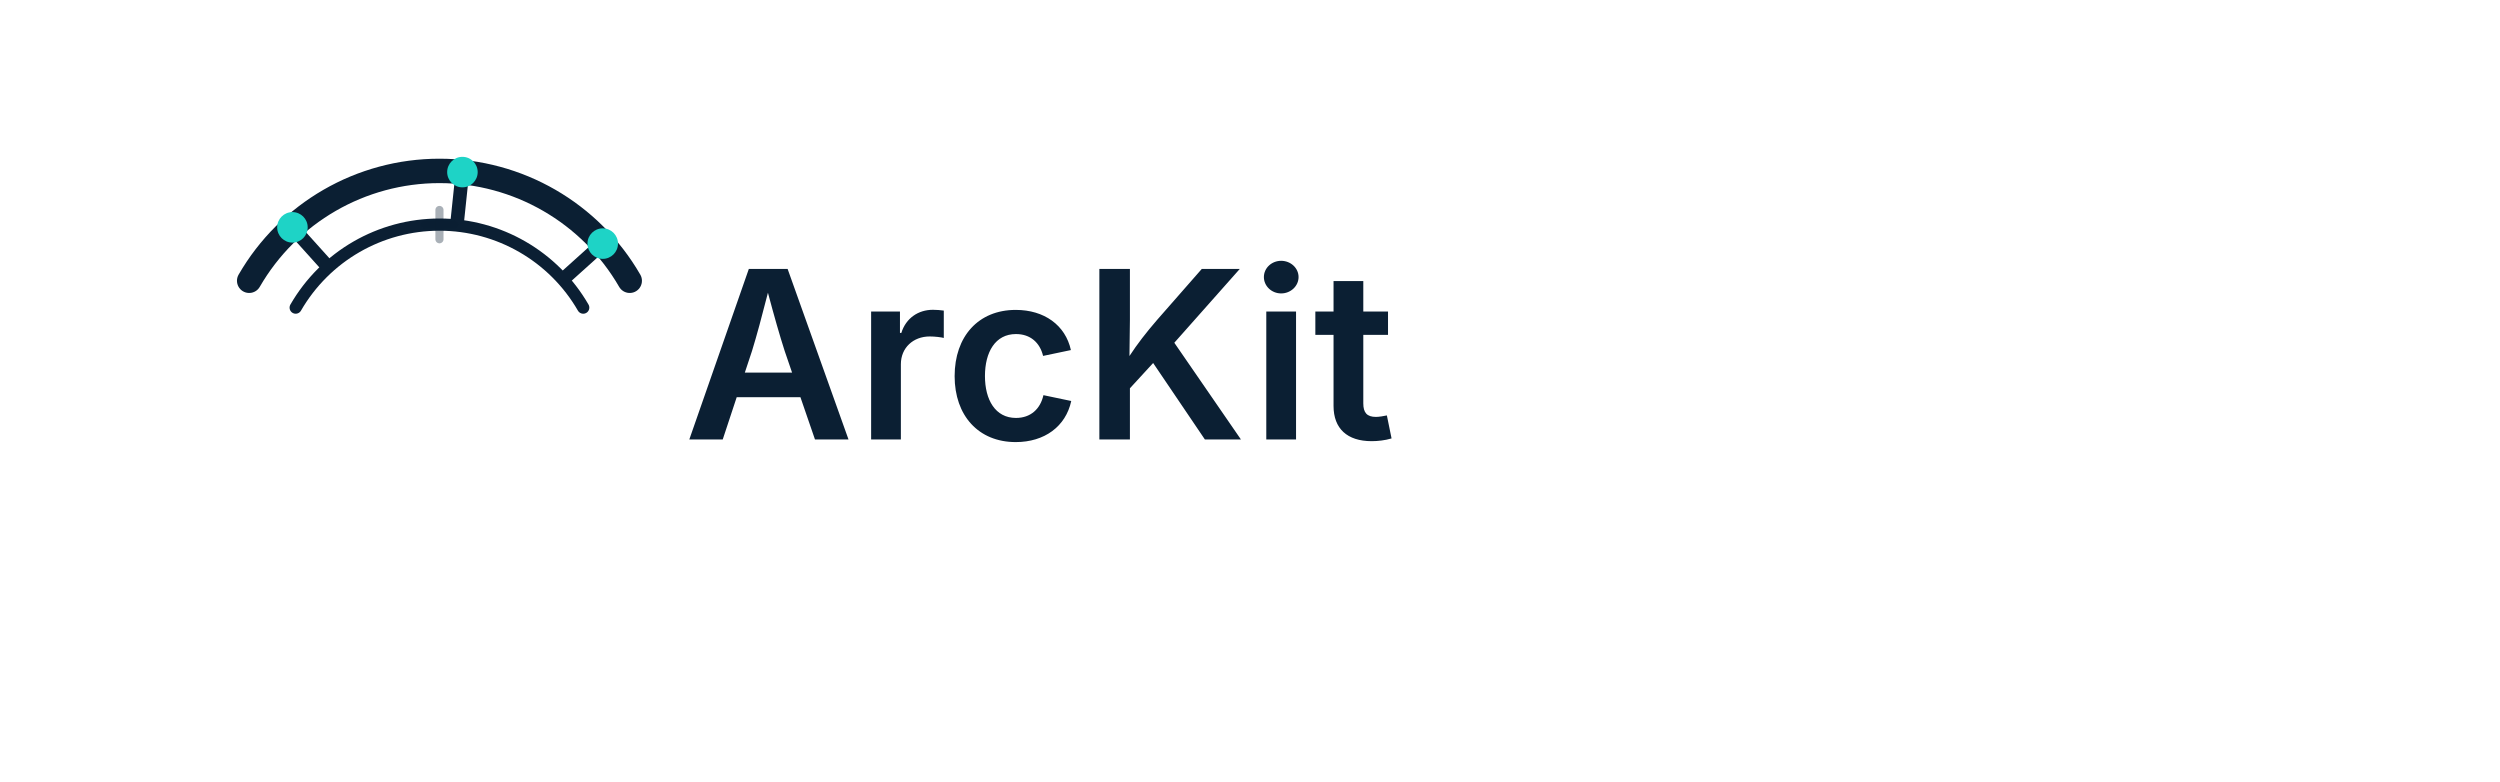
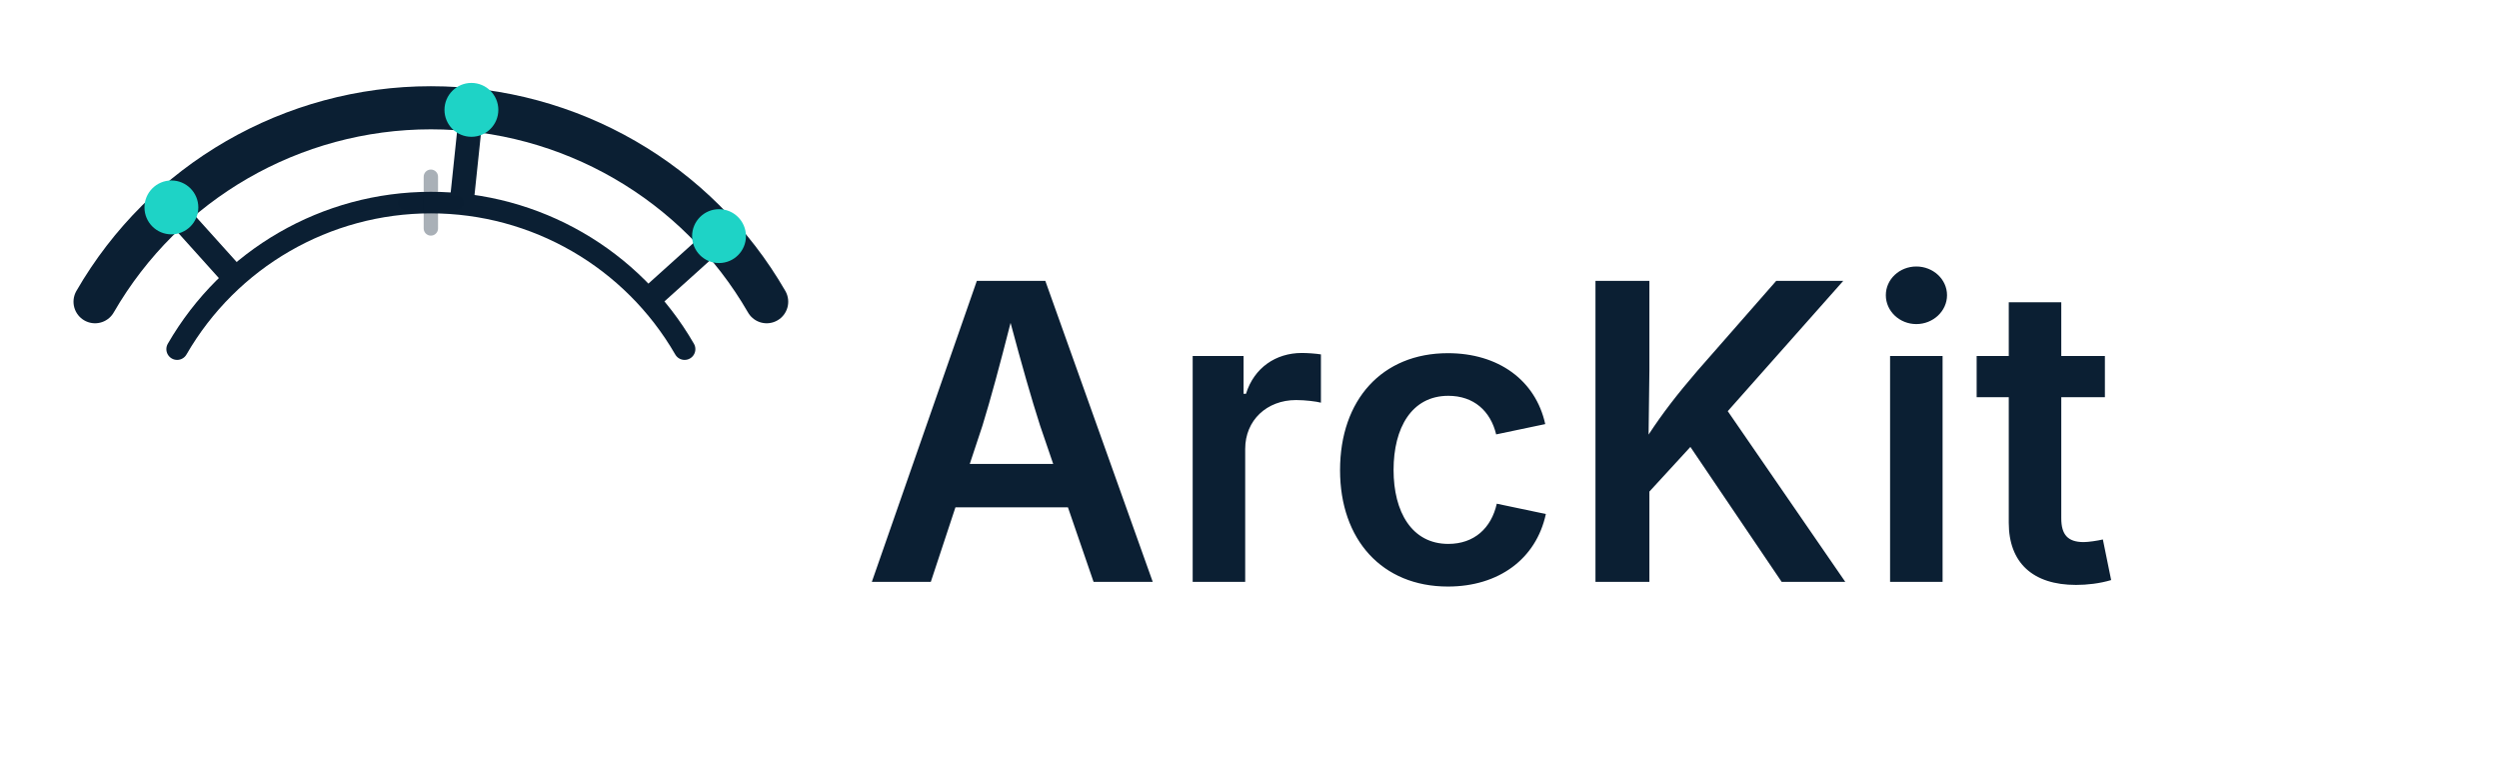
- <svg xmlns="http://www.w3.org/2000/svg" width="1024" height="320" viewBox="0 0 1024 320" role="img" aria-label="ArcKit logo">
+ <svg xmlns="http://www.w3.org/2000/svg" width="580" height="180" viewBox="80 45 580 180" role="img" aria-label="ArcKit logo">
  <g fill="none">
    <path d="M 102.06,115.00 A 90.00,90.00 0 0 1 257.94,115.00" stroke="#0B1F33" stroke-width="10" stroke-linecap="round" />
    <path d="M 121.11,126.00 A 68.00,68.00 0 0 1 238.89,126.00" stroke="#0B1F33" stroke-width="5.00" stroke-linecap="round" />
    <line x1="133.16" y1="107.98" x2="119.78" y2="93.12" stroke="#0B1F33" stroke-width="5.56" stroke-linecap="round" />
    <line x1="187.32" y1="90.38" x2="189.41" y2="70.49" stroke="#0B1F33" stroke-width="5.56" stroke-linecap="round" />
    <line x1="232.02" y1="113.16" x2="246.88" y2="99.78" stroke="#0B1F33" stroke-width="5.56" stroke-linecap="round" />
    <circle cx="119.78" cy="93.12" r="6.25" fill="#1ED3C6" />
    <circle cx="189.41" cy="70.49" r="6.25" fill="#1ED3C6" />
    <circle cx="246.88" cy="99.78" r="6.25" fill="#1ED3C6" />
    <line x1="174.00" y1="92.00" x2="186.00" y2="92.00" stroke="#0B1F33" stroke-opacity="0.35" stroke-width="3.33" stroke-linecap="round" />
    <line x1="180.00" y1="86.00" x2="180.00" y2="98.00" stroke="#0B1F33" stroke-opacity="0.35" stroke-width="3.33" stroke-linecap="round" />
  </g>
  <text x="280" y="180" font-family="Inter, IBM Plex Sans, SF Pro, -apple-system, system-ui, Segoe UI, Roboto, 'Helvetica Neue', Arial, sans-serif" font-size="96" font-weight="600" fill="#0B1F33" letter-spacing="0.5px">ArcKit</text>
</svg>
